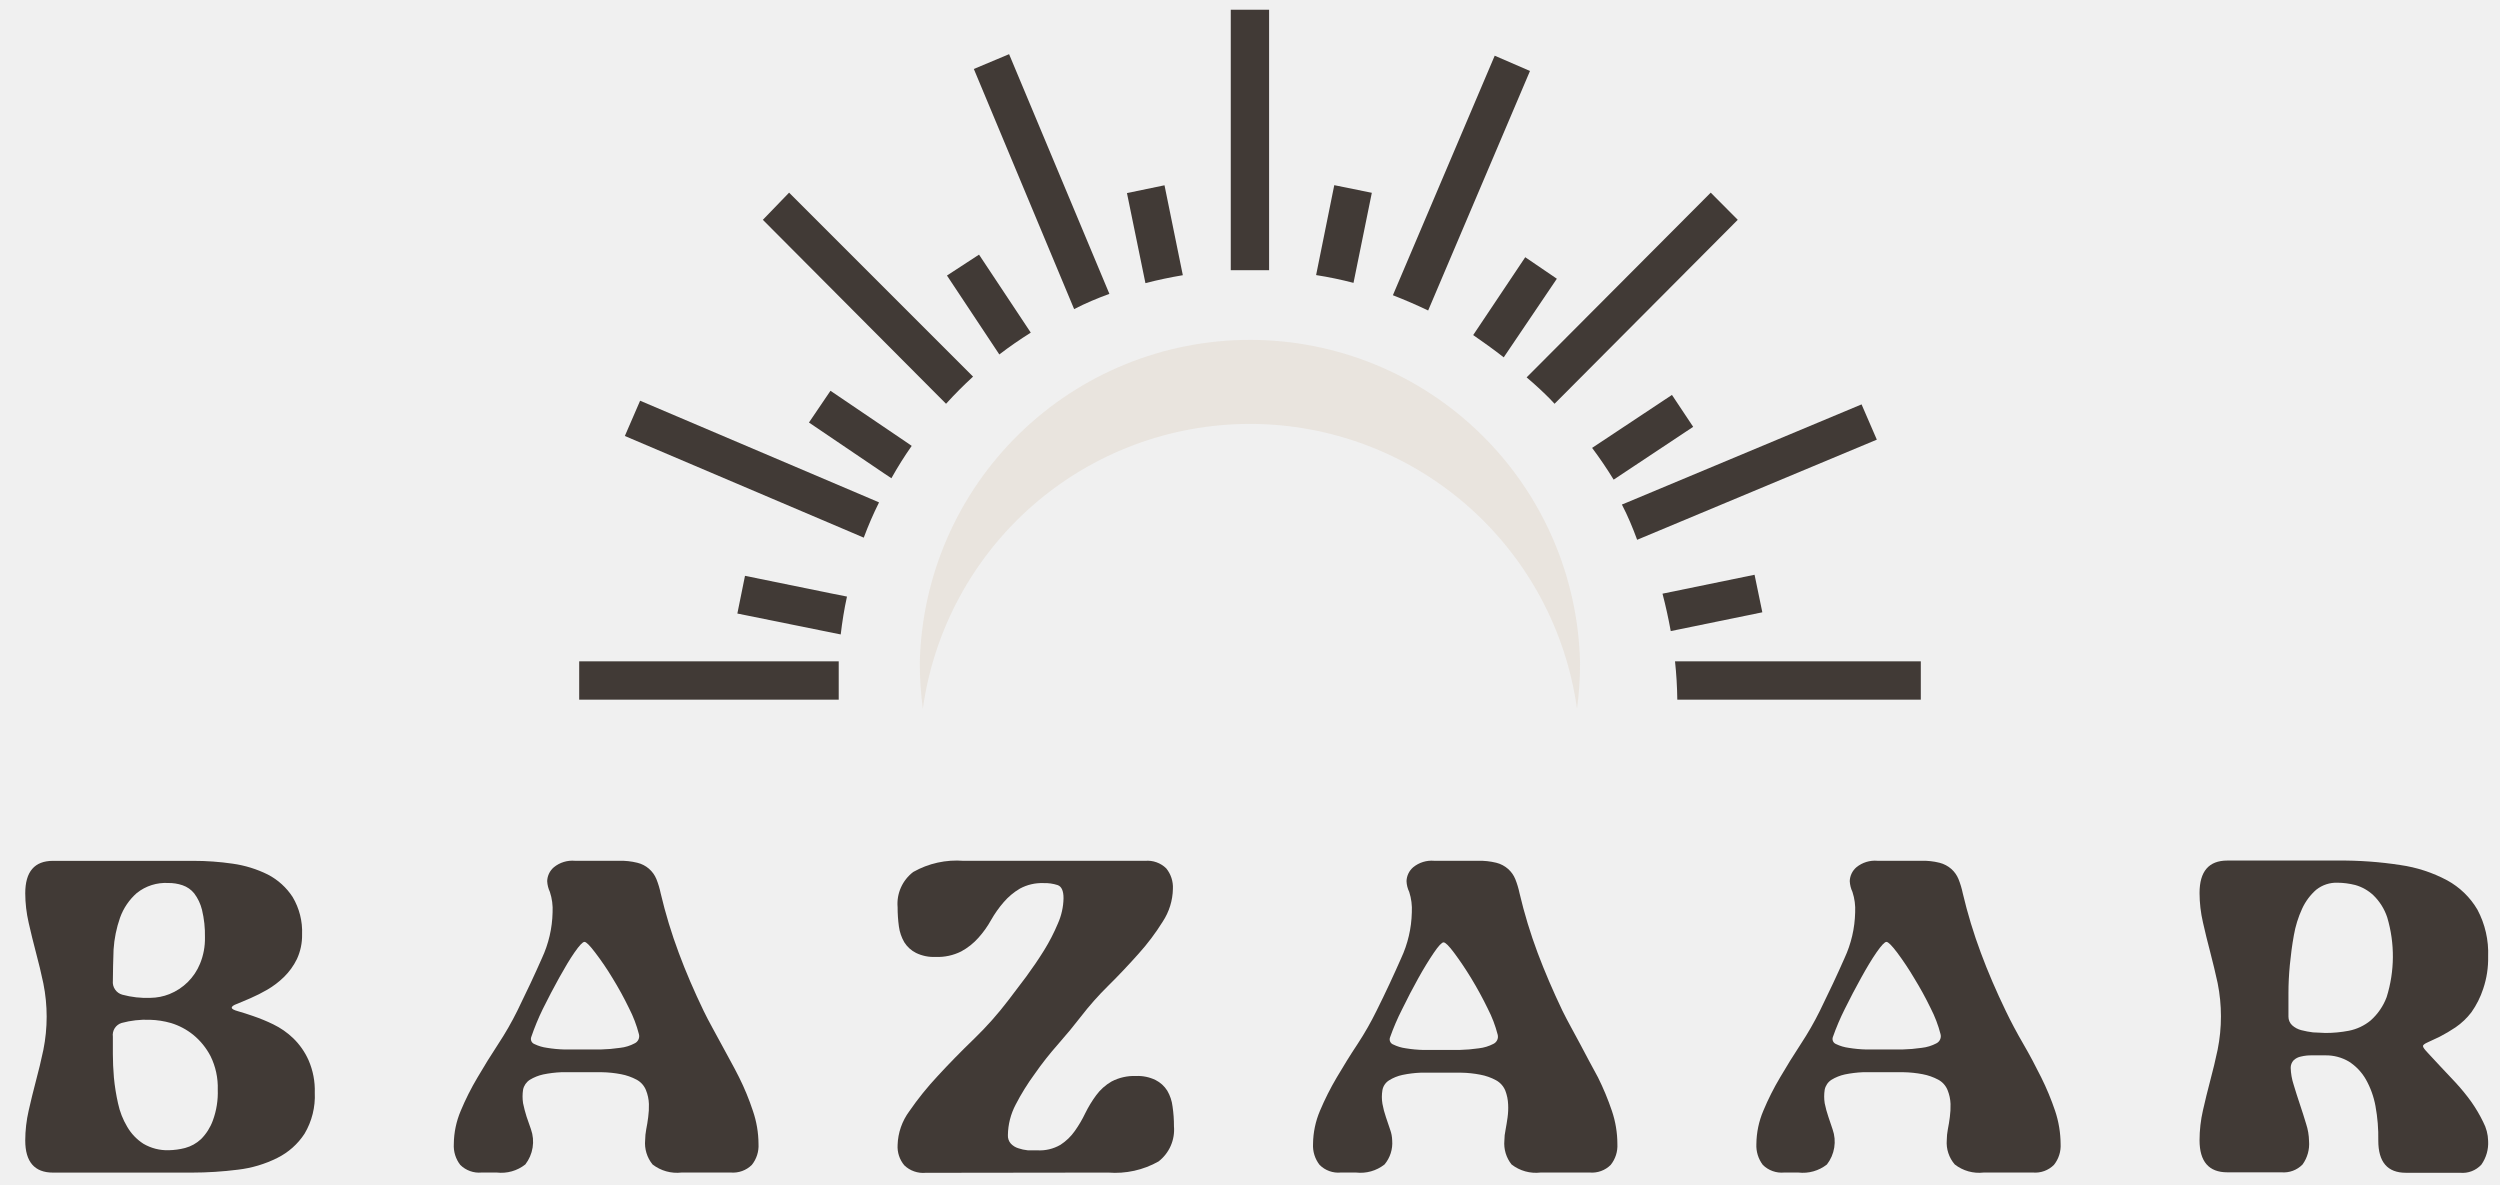
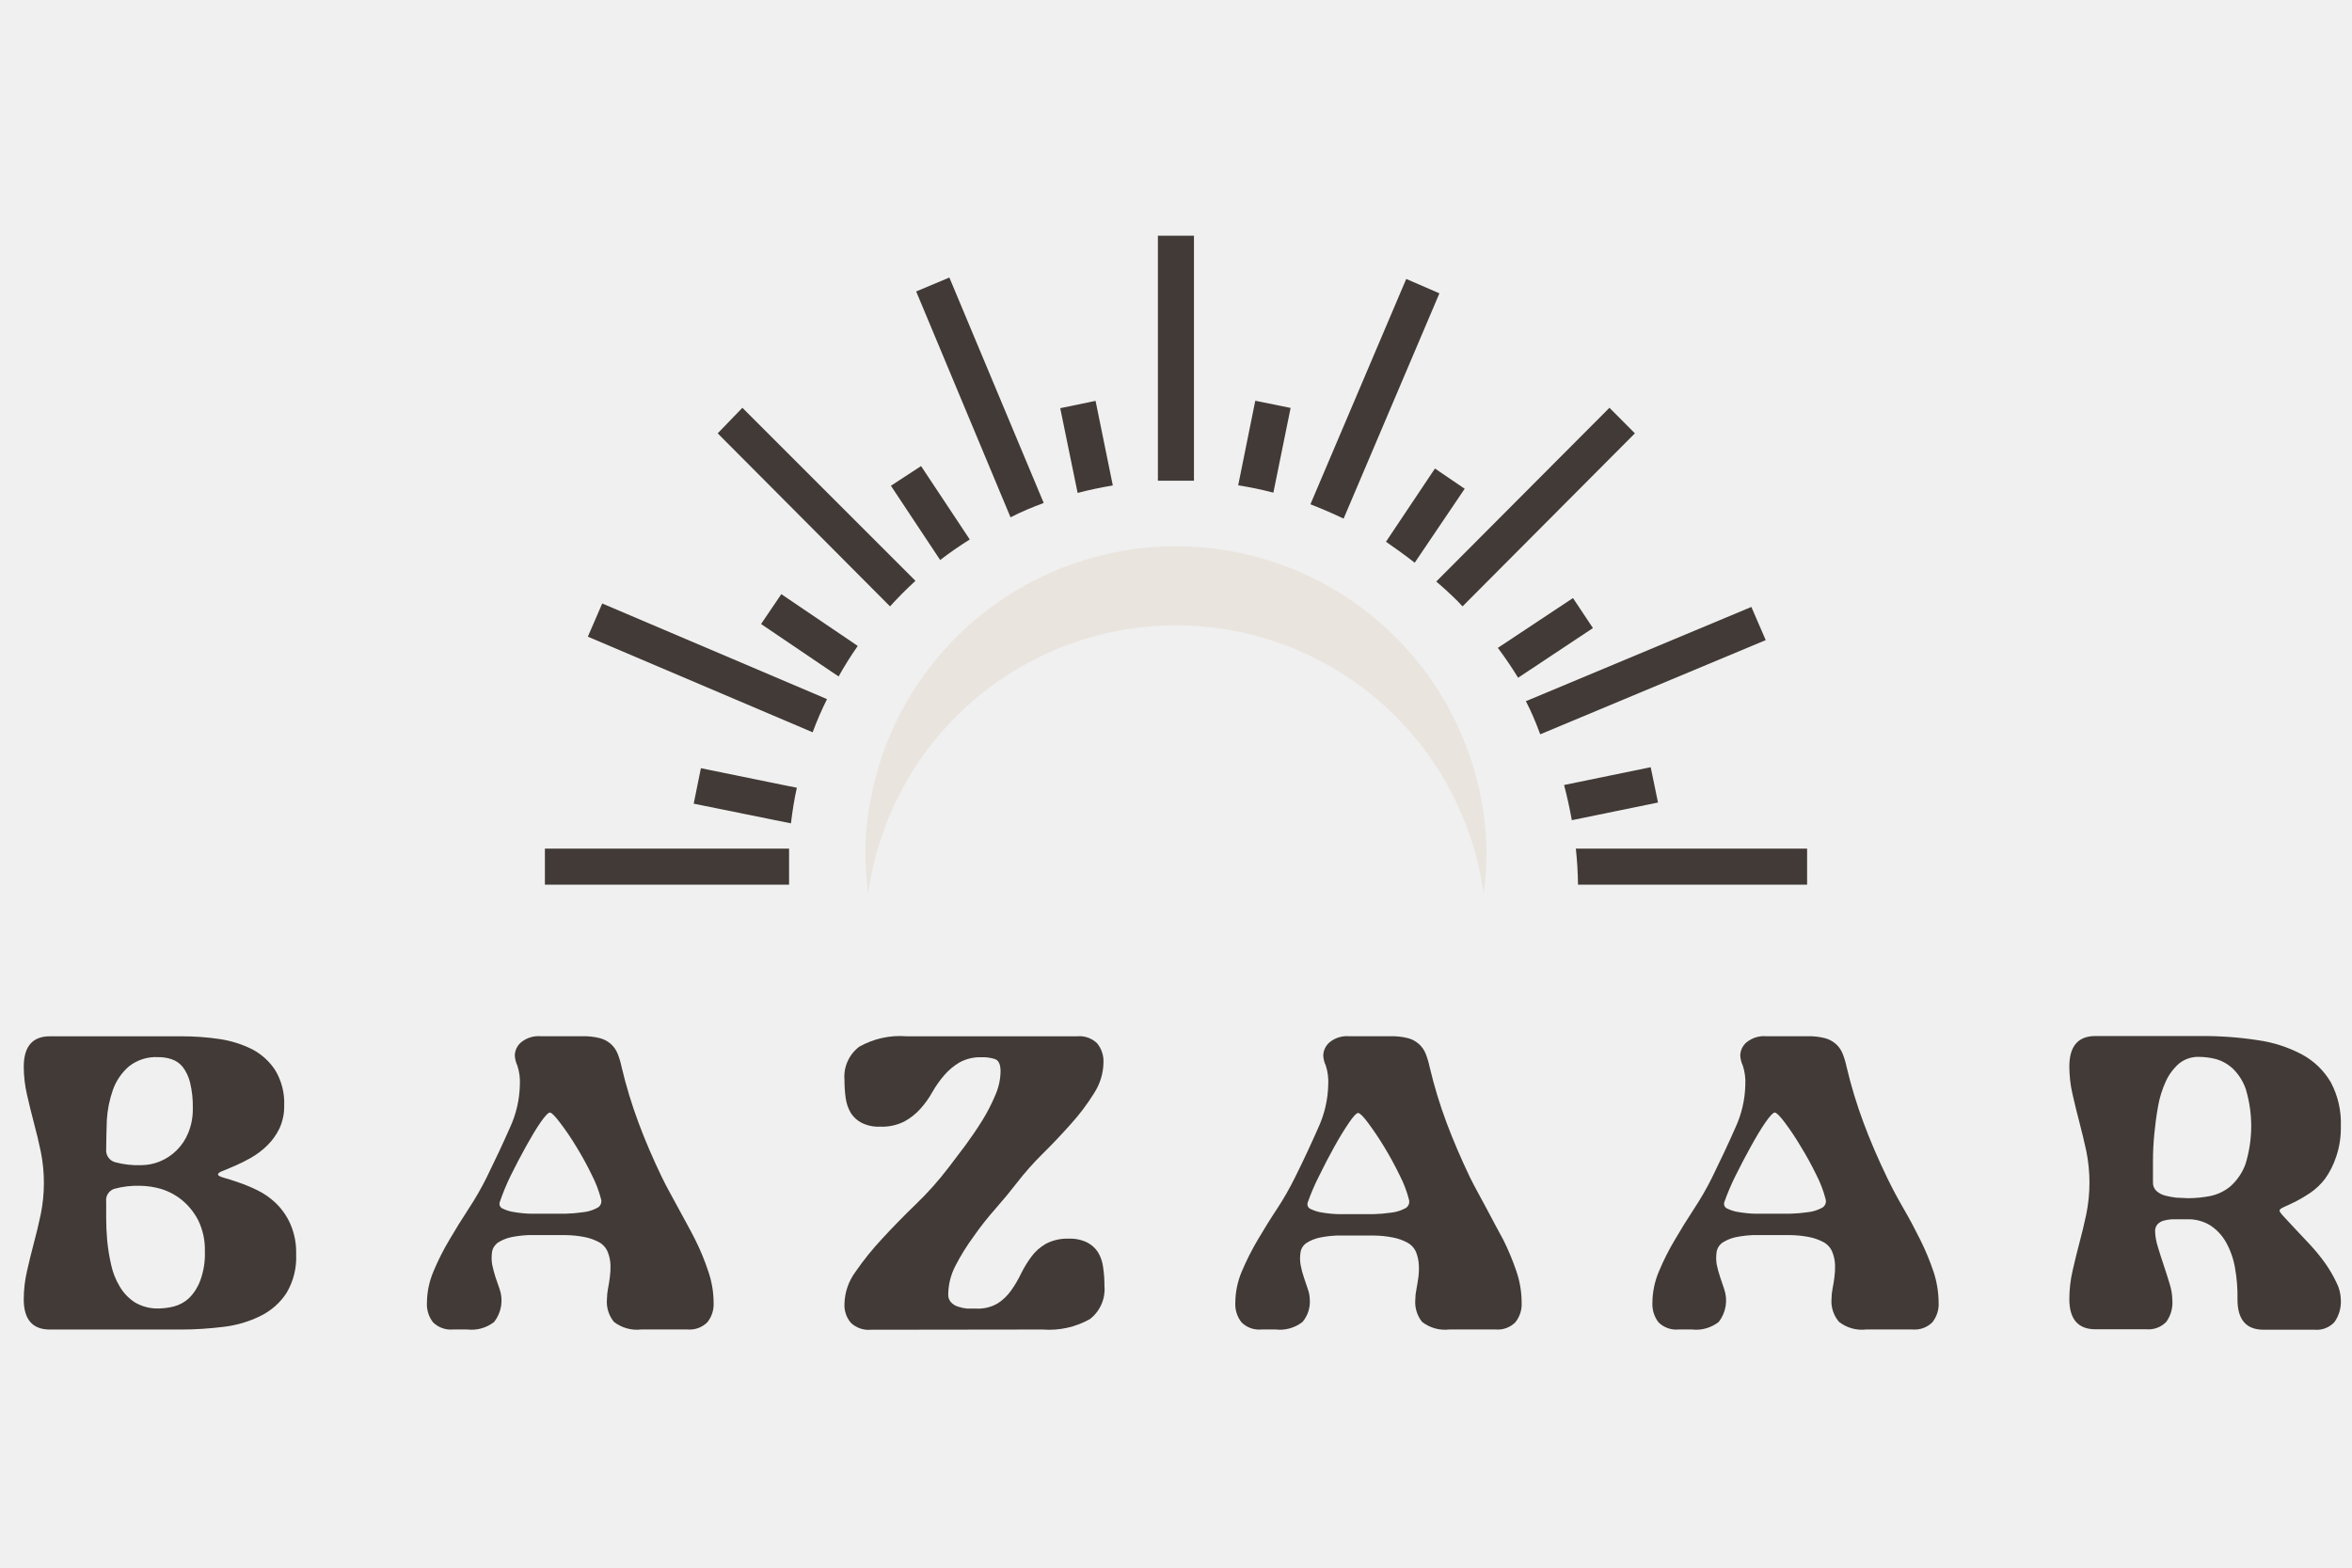
- <svg xmlns="http://www.w3.org/2000/svg" width="192" height="91" viewBox="0 0 192 91" fill="none">
+ <svg xmlns="http://www.w3.org/2000/svg" width="60" id="logo-att" height="40" viewBox="0 0 192 91" fill="none">
  <g clipPath="url(#clip0_21_1584)">
    <path d="M96 32.556C89.877 32.557 83.961 34.772 79.343 38.793C74.726 42.814 71.718 48.369 70.875 54.434C70.718 53.268 70.639 52.093 70.64 50.916C70.783 44.286 73.517 37.976 78.256 33.338C82.995 28.699 89.363 26.102 95.994 26.102C102.626 26.102 108.993 28.699 113.733 33.338C118.472 37.976 121.206 44.286 121.348 50.916C121.349 52.093 121.271 53.268 121.114 54.434C120.271 48.371 117.265 42.818 112.65 38.797C108.034 34.776 102.121 32.56 96 32.556Z" fill="#E9E4DE" />
    <path d="M57.216 44.223L63.816 45.571L65.048 45.817C64.837 46.767 64.684 47.74 64.567 48.725L63.172 48.444L56.629 47.119L57.216 44.223Z" fill="#413A36" />
    <path d="M102.472 14.221L105.356 14.807L103.949 21.724C103.002 21.477 102.044 21.277 101.077 21.126L102.472 14.221Z" fill="#413A36" />
    <path d="M128.406 30.33L130.036 32.781L123.928 36.837C123.412 35.993 122.861 35.184 122.274 34.398L128.406 30.33Z" fill="#413A36" />
    <path d="M75.189 19.555L79.163 25.546C78.331 26.073 77.522 26.625 76.748 27.223L76.678 27.117L72.727 21.161L75.189 19.555Z" fill="#413A36" />
    <path d="M89.434 14.23L90.841 21.136C89.868 21.3 88.907 21.5 87.969 21.746L86.55 14.828L89.434 14.23Z" fill="#413A36" />
    <path d="M134.75 44.141L135.347 47.025L128.313 48.467C128.137 47.494 127.926 46.532 127.68 45.594L134.75 44.141Z" fill="#413A36" />
    <path d="M63.781 30.012L69.561 33.928L70.019 34.244C69.456 35.045 68.936 35.875 68.459 36.73L67.861 36.331L62.128 32.45L63.781 30.012Z" fill="#413A36" />
    <path d="M117.139 19.754L119.566 21.407L115.486 27.445C114.712 26.835 113.915 26.273 113.141 25.733L117.139 19.754Z" fill="#413A36" />
    <path d="M44.482 50.789H64.414C64.414 51.305 64.414 51.833 64.414 52.348V52.77C64.414 53.099 64.414 53.415 64.414 53.732H44.482V50.789Z" fill="#413A36" />
    <path d="M128.641 50.789H147.518V53.732H128.817C128.805 52.747 128.747 51.762 128.641 50.789Z" fill="#413A36" />
    <path d="M94.523 0.748H97.466V20.75C96.985 20.75 96.493 20.75 96 20.75C95.508 20.75 95.015 20.75 94.523 20.75V0.748Z" fill="#413A36" />
    <path d="M60.603 14.795L74.731 28.923C74.005 29.591 73.313 30.283 72.656 31.01L58.587 16.882L60.603 14.795Z" fill="#413A36" />
    <path d="M131.384 14.795L133.46 16.882L119.39 31.01L119.003 30.599C118.441 30.037 117.854 29.497 117.245 28.982L131.384 14.795Z" fill="#413A36" />
    <path d="M114.794 4.277L117.503 5.45L109.682 23.846C108.803 23.423 107.9 23.037 106.974 22.673L114.794 4.277Z" fill="#413A36" />
    <path d="M49.161 30.775L66.747 38.256L67.51 38.584C67.071 39.465 66.679 40.369 66.337 41.292L65.434 40.905L47.988 33.484L49.161 30.775Z" fill="#413A36" />
    <path d="M142.968 31.057L144.14 33.765L126.237 41.245L125.733 41.456C125.393 40.53 125.018 39.627 124.561 38.748L124.936 38.596L142.968 31.057Z" fill="#413A36" />
    <path d="M77.498 4.16L85.201 22.568C84.275 22.908 83.372 23.283 82.493 23.74L74.79 5.297L77.498 4.16Z" fill="#413A36" />
    <path d="M17.799 77.392C17.799 77.482 17.953 77.572 18.278 77.662C18.603 77.752 18.991 77.878 19.461 78.04C19.982 78.218 20.492 78.428 20.987 78.67C21.549 78.942 22.064 79.3 22.514 79.732C23.013 80.215 23.415 80.79 23.697 81.424C24.039 82.21 24.202 83.061 24.175 83.917C24.227 85.021 23.954 86.116 23.39 87.068C22.872 87.865 22.148 88.508 21.294 88.931C20.349 89.404 19.328 89.708 18.278 89.831C17.104 89.98 15.921 90.055 14.737 90.056H4.071C2.653 90.056 1.939 89.228 1.939 87.59C1.941 86.817 2.029 86.047 2.201 85.295C2.373 84.547 2.554 83.782 2.761 83.008C2.969 82.234 3.159 81.442 3.33 80.632C3.668 78.947 3.668 77.213 3.33 75.528C3.162 74.73 2.972 73.938 2.761 73.152C2.554 72.378 2.373 71.613 2.201 70.866C2.03 70.125 1.942 69.367 1.939 68.607C1.939 66.941 2.653 66.113 4.071 66.113H14.846C15.855 66.112 16.863 66.184 17.862 66.329C18.805 66.46 19.72 66.743 20.572 67.166C21.347 67.568 22.003 68.163 22.477 68.895C22.99 69.759 23.241 70.753 23.2 71.757C23.214 72.412 23.078 73.061 22.803 73.656C22.553 74.168 22.217 74.634 21.809 75.033C21.421 75.412 20.987 75.742 20.518 76.014C20.102 76.254 19.674 76.47 19.235 76.662L18.233 77.086C17.925 77.194 17.799 77.293 17.799 77.392ZM8.668 75.33C8.644 75.564 8.703 75.798 8.836 75.992C8.968 76.187 9.164 76.328 9.391 76.392C10.094 76.582 10.821 76.664 11.549 76.635C12.05 76.63 12.546 76.532 13.012 76.347C13.54 76.135 14.02 75.82 14.424 75.419C14.827 75.019 15.146 74.542 15.361 74.016C15.626 73.371 15.755 72.679 15.74 71.982C15.755 71.273 15.679 70.566 15.514 69.876C15.402 69.42 15.2 68.992 14.918 68.616C14.684 68.323 14.37 68.105 14.015 67.986C13.666 67.868 13.299 67.81 12.931 67.814C12.057 67.763 11.195 68.035 10.511 68.58C9.925 69.093 9.481 69.747 9.219 70.479C8.942 71.269 8.775 72.092 8.722 72.927C8.695 73.8 8.668 74.61 8.668 75.33ZM8.668 79.615V80.965C8.668 81.523 8.695 82.123 8.749 82.765C8.812 83.428 8.918 84.087 9.065 84.737C9.198 85.371 9.436 85.98 9.77 86.537C10.075 87.064 10.503 87.512 11.016 87.842C11.604 88.186 12.277 88.358 12.958 88.337C13.382 88.329 13.803 88.272 14.213 88.166C14.673 88.043 15.095 87.808 15.442 87.482C15.842 87.079 16.151 86.593 16.345 86.06C16.625 85.299 16.754 84.493 16.724 83.683C16.752 82.796 16.563 81.916 16.173 81.118C15.845 80.484 15.39 79.923 14.837 79.471C14.333 79.066 13.757 78.76 13.139 78.571C12.607 78.418 12.057 78.333 11.504 78.319C10.776 78.29 10.048 78.372 9.345 78.562C9.125 78.628 8.936 78.771 8.812 78.964C8.688 79.157 8.637 79.388 8.668 79.615Z" fill="#413A36" />
    <path d="M49.547 87.558C49.55 87.283 49.577 87.009 49.629 86.739C49.692 86.442 49.737 86.126 49.782 85.793C49.828 85.46 49.846 85.122 49.836 84.785C49.824 84.421 49.747 84.061 49.61 83.723C49.474 83.381 49.221 83.098 48.897 82.922C48.52 82.721 48.115 82.578 47.696 82.499C47.208 82.405 46.712 82.354 46.215 82.346C45.691 82.346 45.185 82.346 44.706 82.346C44.228 82.346 43.622 82.346 43.108 82.346C42.64 82.366 42.175 82.423 41.717 82.517C41.353 82.597 41.005 82.737 40.687 82.931C40.555 83.017 40.442 83.128 40.353 83.257C40.265 83.387 40.203 83.533 40.172 83.687C40.119 84.033 40.119 84.385 40.172 84.731C40.245 85.081 40.335 85.426 40.443 85.766C40.561 86.109 40.669 86.433 40.778 86.73C40.937 87.18 40.981 87.663 40.905 88.135C40.83 88.606 40.636 89.052 40.344 89.43C40.037 89.672 39.685 89.852 39.309 89.958C38.932 90.065 38.538 90.096 38.149 90.051H36.984C36.685 90.079 36.384 90.041 36.102 89.939C35.819 89.838 35.562 89.677 35.349 89.466C34.993 89.007 34.817 88.434 34.853 87.855C34.861 86.979 35.043 86.114 35.386 85.307C35.754 84.423 36.186 83.566 36.677 82.742C37.174 81.887 37.707 81.032 38.267 80.177C38.806 79.359 39.295 78.508 39.73 77.629C40.434 76.198 41.066 74.848 41.617 73.597C42.133 72.49 42.413 71.289 42.439 70.069C42.468 69.538 42.397 69.007 42.232 68.502C42.109 68.242 42.039 67.961 42.024 67.674C42.029 67.47 42.078 67.269 42.167 67.084C42.256 66.9 42.382 66.736 42.539 66.603C42.992 66.235 43.572 66.057 44.155 66.108H47.515C47.999 66.093 48.482 66.144 48.951 66.261C49.278 66.34 49.581 66.496 49.836 66.715C50.09 66.934 50.289 67.21 50.414 67.521C50.554 67.871 50.663 68.233 50.739 68.602C51.106 70.156 51.57 71.686 52.13 73.183C52.663 74.623 53.304 76.108 54.036 77.629C54.442 78.476 54.939 79.322 55.391 80.177C55.842 81.032 56.339 81.887 56.764 82.742C57.177 83.571 57.53 84.428 57.82 85.307C58.103 86.127 58.249 86.988 58.254 87.855C58.288 88.437 58.105 89.011 57.739 89.466C57.528 89.674 57.274 89.834 56.995 89.935C56.716 90.036 56.418 90.075 56.122 90.051H52.347C51.55 90.144 50.749 89.921 50.116 89.43C49.688 88.904 49.484 88.232 49.547 87.558ZM40.795 79.655C40.76 79.759 40.767 79.872 40.814 79.971C40.861 80.07 40.945 80.147 41.048 80.186C41.353 80.333 41.679 80.43 42.015 80.474C42.457 80.547 42.904 80.589 43.352 80.6H44.706H46.133C46.632 80.588 47.13 80.546 47.623 80.474C48.012 80.432 48.39 80.316 48.734 80.132C48.866 80.073 48.972 79.968 49.033 79.838C49.095 79.707 49.107 79.559 49.069 79.421C48.891 78.731 48.636 78.064 48.31 77.431C47.925 76.636 47.5 75.862 47.036 75.109C46.63 74.434 46.187 73.782 45.709 73.156C45.293 72.607 45.022 72.337 44.887 72.337C44.751 72.337 44.498 72.607 44.128 73.138C43.758 73.669 43.37 74.326 42.945 75.091C42.521 75.856 42.105 76.648 41.69 77.486C41.346 78.189 41.048 78.914 40.795 79.655Z" fill="#413A36" />
    <path d="M71.094 90.072C70.795 90.1 70.493 90.063 70.209 89.963C69.925 89.864 69.666 89.705 69.45 89.496C69.086 89.061 68.902 88.504 68.936 87.939C68.963 87 69.278 86.093 69.839 85.338C70.496 84.385 71.224 83.483 72.015 82.637C72.87 81.707 73.797 80.759 74.797 79.793C75.757 78.866 76.645 77.867 77.452 76.805L78.816 75.004C79.304 74.338 79.764 73.663 80.189 72.979C80.594 72.324 80.948 71.638 81.246 70.927C81.519 70.314 81.667 69.653 81.679 68.983C81.679 68.407 81.526 68.083 81.228 67.975C80.875 67.861 80.505 67.809 80.135 67.822C79.505 67.799 78.882 67.945 78.328 68.245C77.858 68.522 77.437 68.875 77.082 69.289C76.715 69.712 76.392 70.17 76.116 70.657C75.843 71.148 75.516 71.607 75.14 72.025C74.764 72.447 74.318 72.8 73.822 73.069C73.209 73.376 72.528 73.522 71.844 73.492C71.329 73.515 70.817 73.41 70.353 73.186C69.983 73.001 69.671 72.718 69.45 72.367C69.233 71.993 69.092 71.58 69.035 71.152C68.968 70.66 68.935 70.164 68.936 69.667C68.892 69.153 68.98 68.636 69.19 68.164C69.4 67.692 69.725 67.28 70.137 66.967C71.313 66.301 72.663 66.004 74.011 66.112H87.947C88.242 66.085 88.54 66.123 88.819 66.223C89.098 66.322 89.352 66.481 89.564 66.688C89.925 67.131 90.109 67.692 90.079 68.263C90.063 69.156 89.793 70.027 89.302 70.774C88.754 71.656 88.128 72.487 87.432 73.258C86.701 74.077 85.933 74.897 85.12 75.698C84.362 76.444 83.656 77.241 83.007 78.083C82.501 78.74 81.923 79.442 81.273 80.18C80.622 80.918 80.008 81.692 79.466 82.475C78.917 83.222 78.428 84.011 78.003 84.834C77.623 85.556 77.418 86.358 77.407 87.174C77.399 87.293 77.415 87.412 77.454 87.525C77.493 87.638 77.553 87.742 77.633 87.831C77.787 87.994 77.979 88.114 78.193 88.182C78.433 88.265 78.681 88.319 78.933 88.344H79.638C80.269 88.386 80.898 88.239 81.444 87.921C81.877 87.641 82.251 87.281 82.546 86.859C82.853 86.427 83.122 85.969 83.35 85.491C83.586 85.011 83.864 84.553 84.181 84.123C84.497 83.69 84.9 83.329 85.364 83.061C85.945 82.756 86.596 82.61 87.252 82.637C87.766 82.614 88.278 82.72 88.742 82.944C89.112 83.129 89.425 83.412 89.645 83.763C89.863 84.135 90.002 84.549 90.052 84.978C90.126 85.481 90.163 85.99 90.16 86.499C90.204 87.012 90.119 87.527 89.912 87.999C89.706 88.47 89.384 88.883 88.977 89.199C87.803 89.863 86.457 90.16 85.111 90.054L71.094 90.072Z" fill="#413A36" />
    <path d="M115.536 87.594C115.537 87.318 115.567 87.044 115.626 86.775C115.68 86.477 115.735 86.162 115.78 85.829C115.827 85.496 115.842 85.158 115.825 84.821C115.811 84.458 115.738 84.099 115.608 83.759C115.468 83.417 115.212 83.133 114.886 82.958C114.51 82.755 114.104 82.613 113.684 82.535C113.199 82.441 112.706 82.389 112.212 82.382C111.679 82.382 111.174 82.382 110.695 82.382C110.216 82.382 109.62 82.382 109.105 82.382C108.638 82.401 108.173 82.458 107.714 82.553C107.349 82.63 107.001 82.77 106.685 82.967C106.55 83.05 106.435 83.16 106.346 83.29C106.257 83.421 106.197 83.568 106.17 83.723C106.112 84.069 106.112 84.422 106.17 84.767C106.234 85.119 106.324 85.465 106.441 85.802L106.766 86.766C106.861 87.028 106.913 87.305 106.92 87.585C106.974 88.253 106.763 88.915 106.333 89.43C106.026 89.672 105.674 89.851 105.297 89.958C104.921 90.064 104.527 90.096 104.138 90.051H102.973C102.675 90.079 102.375 90.041 102.094 89.94C101.813 89.839 101.558 89.677 101.347 89.466C100.988 89.008 100.808 88.435 100.841 87.855C100.85 86.979 101.031 86.114 101.374 85.307C101.746 84.424 102.178 83.567 102.666 82.742C103.171 81.887 103.695 81.032 104.264 80.177C104.801 79.358 105.287 78.507 105.718 77.629C106.432 76.198 107.055 74.848 107.606 73.597C108.121 72.49 108.401 71.289 108.428 70.069C108.458 69.539 108.391 69.008 108.229 68.502C108.103 68.244 108.032 67.962 108.021 67.674C108.027 67.47 108.076 67.269 108.165 67.084C108.253 66.9 108.38 66.736 108.536 66.603C108.987 66.235 109.564 66.058 110.144 66.108H113.477C113.963 66.093 114.449 66.144 114.922 66.261C115.257 66.346 115.566 66.51 115.825 66.738C116.067 66.953 116.255 67.221 116.376 67.521C116.516 67.871 116.624 68.233 116.701 68.601C117.067 70.156 117.532 71.686 118.092 73.183C118.634 74.623 119.269 76.105 119.997 77.629C120.413 78.475 120.901 79.322 121.352 80.177C121.804 81.032 122.255 81.887 122.725 82.742C123.138 83.572 123.494 84.429 123.791 85.307C124.07 86.128 124.214 86.988 124.215 87.855C124.249 88.437 124.066 89.011 123.7 89.466C123.491 89.674 123.239 89.834 122.961 89.935C122.684 90.036 122.387 90.076 122.093 90.051H118.318C117.521 90.146 116.719 89.923 116.087 89.43C115.674 88.91 115.477 88.253 115.536 87.594ZM106.748 79.691C106.713 79.796 106.721 79.91 106.77 80.009C106.819 80.109 106.905 80.185 107.01 80.222C107.311 80.369 107.635 80.466 107.967 80.51C108.409 80.583 108.856 80.625 109.304 80.636H110.659H112.086C112.585 80.624 113.082 80.582 113.576 80.51C113.967 80.466 114.347 80.35 114.696 80.168C114.825 80.106 114.928 80 114.987 79.871C115.047 79.741 115.058 79.594 115.021 79.457C114.843 78.767 114.589 78.1 114.262 77.467C113.874 76.666 113.45 75.892 112.998 75.145C112.546 74.398 112.095 73.741 111.688 73.192C111.282 72.643 111.002 72.373 110.866 72.373C110.731 72.373 110.478 72.643 110.117 73.174C109.756 73.705 109.349 74.362 108.925 75.127C108.5 75.892 108.085 76.684 107.678 77.521C107.32 78.223 107.009 78.948 106.748 79.691Z" fill="#413A36" />
    <path d="M149.512 87.558C149.514 87.283 149.542 87.009 149.593 86.739C149.656 86.442 149.702 86.126 149.747 85.793C149.792 85.46 149.81 85.122 149.801 84.785C149.789 84.421 149.712 84.061 149.575 83.723C149.439 83.381 149.186 83.098 148.862 82.922C148.485 82.721 148.08 82.578 147.66 82.499C147.172 82.405 146.677 82.354 146.179 82.346C145.655 82.346 145.15 82.346 144.671 82.346C144.192 82.346 143.587 82.346 143.072 82.346C142.605 82.366 142.14 82.423 141.682 82.517C141.318 82.597 140.97 82.737 140.652 82.931C140.52 83.017 140.406 83.128 140.318 83.257C140.23 83.387 140.168 83.533 140.137 83.687C140.083 84.033 140.083 84.385 140.137 84.731C140.208 85.082 140.302 85.428 140.417 85.766C140.525 86.109 140.634 86.433 140.742 86.73C140.902 87.18 140.946 87.663 140.87 88.135C140.794 88.606 140.601 89.052 140.309 89.43C140.002 89.672 139.65 89.852 139.273 89.958C138.897 90.065 138.503 90.096 138.114 90.051H137.021C136.722 90.079 136.421 90.041 136.139 89.939C135.856 89.838 135.599 89.677 135.386 89.466C135.035 89.004 134.859 88.433 134.89 87.855C134.899 86.979 135.08 86.114 135.423 85.307C135.791 84.423 136.223 83.566 136.714 82.742C137.211 81.887 137.744 81.032 138.304 80.177C138.843 79.359 139.332 78.508 139.767 77.629C140.471 76.198 141.104 74.848 141.654 73.597C142.17 72.49 142.45 71.289 142.476 70.069C142.505 69.538 142.434 69.007 142.269 68.502C142.146 68.242 142.076 67.961 142.061 67.674C142.066 67.47 142.115 67.269 142.204 67.084C142.293 66.9 142.419 66.736 142.576 66.603C143.029 66.235 143.609 66.057 144.192 66.108H147.525C148.009 66.092 148.492 66.144 148.961 66.261C149.295 66.347 149.605 66.511 149.864 66.738C150.106 66.954 150.294 67.222 150.415 67.521C150.555 67.871 150.664 68.233 150.74 68.602C151.107 70.156 151.571 71.686 152.131 73.183C152.664 74.623 153.305 76.108 154.037 77.629C154.443 78.476 154.895 79.322 155.392 80.177C155.888 81.032 156.34 81.887 156.764 82.742C157.177 83.572 157.533 84.429 157.83 85.307C158.106 86.129 158.249 86.989 158.255 87.855C158.289 88.437 158.105 89.011 157.74 89.466C157.531 89.674 157.278 89.834 157.001 89.935C156.723 90.036 156.427 90.076 156.132 90.051H152.348C151.554 90.145 150.755 89.921 150.126 89.43C149.905 89.174 149.736 88.876 149.631 88.555C149.525 88.234 149.485 87.895 149.512 87.558ZM140.76 79.655C140.725 79.759 140.732 79.872 140.779 79.971C140.826 80.07 140.91 80.147 141.013 80.186C141.318 80.333 141.644 80.43 141.98 80.474C142.422 80.547 142.868 80.589 143.316 80.6H144.671H146.098C146.597 80.588 147.094 80.546 147.588 80.474C147.98 80.431 148.36 80.315 148.708 80.132C148.837 80.07 148.94 79.965 148.999 79.835C149.059 79.705 149.071 79.558 149.033 79.421C148.856 78.731 148.601 78.064 148.275 77.431C147.89 76.636 147.465 75.862 147.001 75.109C146.603 74.435 146.169 73.783 145.701 73.156C145.285 72.607 145.014 72.337 144.879 72.337C144.743 72.337 144.49 72.607 144.12 73.138C143.75 73.669 143.361 74.326 142.937 75.091C142.512 75.856 142.097 76.648 141.682 77.486C141.329 78.189 141.021 78.913 140.76 79.655Z" fill="#413A36" />
    <path d="M175.925 82.014C175.939 82.451 176.015 82.885 176.151 83.301C176.295 83.787 176.458 84.291 176.629 84.804C176.801 85.317 176.963 85.822 177.108 86.308C177.249 86.735 177.325 87.181 177.334 87.631C177.388 88.271 177.212 88.909 176.837 89.431C176.627 89.647 176.371 89.813 176.088 89.917C175.805 90.021 175.503 90.061 175.202 90.034H171.057C169.639 90.034 168.925 89.206 168.925 87.568C168.927 86.795 169.014 86.025 169.187 85.272C169.359 84.525 169.539 83.76 169.747 82.986C169.955 82.212 170.145 81.42 170.316 80.61C170.653 78.925 170.653 77.191 170.316 75.506C170.142 74.708 169.952 73.916 169.747 73.13C169.539 72.356 169.359 71.591 169.187 70.844C169.015 70.103 168.928 69.345 168.925 68.585C168.925 66.919 169.639 66.091 171.057 66.091H179.565C181.161 66.076 182.756 66.19 184.333 66.433C185.598 66.611 186.821 67.01 187.946 67.612C188.91 68.139 189.713 68.917 190.267 69.863C190.856 70.969 191.139 72.212 191.089 73.463C191.107 74.304 190.979 75.141 190.71 75.938C190.5 76.58 190.196 77.187 189.806 77.739C189.465 78.188 189.053 78.58 188.587 78.9C188.195 79.163 187.788 79.404 187.368 79.62C186.998 79.8 186.691 79.944 186.465 80.043C186.239 80.142 186.085 80.241 186.085 80.34C186.085 80.439 186.212 80.601 186.465 80.871L187.368 81.843L188.587 83.139C189.024 83.612 189.431 84.111 189.806 84.633C190.149 85.121 190.451 85.636 190.71 86.173C190.948 86.62 191.077 87.116 191.089 87.622C191.127 88.272 190.942 88.916 190.565 89.449C190.359 89.671 190.104 89.843 189.821 89.95C189.537 90.058 189.233 90.099 188.93 90.07H184.776C183.358 90.07 182.653 89.242 182.653 87.604C182.67 86.714 182.598 85.824 182.437 84.948C182.306 84.221 182.052 83.521 181.687 82.878C181.371 82.332 180.928 81.869 180.395 81.528C179.849 81.206 179.224 81.041 178.589 81.051H177.56C177.277 81.045 176.995 81.075 176.72 81.141C176.506 81.181 176.309 81.281 176.151 81.429C176.002 81.588 175.921 81.797 175.925 82.014ZM179.537 67.792C178.939 67.769 178.353 67.96 177.885 68.332C177.425 68.737 177.055 69.234 176.801 69.791C176.503 70.439 176.291 71.123 176.169 71.825C176.033 72.581 175.934 73.328 175.862 74.084C175.789 74.84 175.753 75.56 175.753 76.271V78.072C175.751 78.196 175.775 78.319 175.823 78.434C175.871 78.549 175.943 78.652 176.033 78.738C176.233 78.919 176.475 79.049 176.738 79.116C177.034 79.193 177.336 79.251 177.641 79.287C177.975 79.287 178.291 79.332 178.589 79.332C179.195 79.333 179.8 79.276 180.395 79.161C181.006 79.04 181.577 78.772 182.057 78.378C182.612 77.888 183.037 77.27 183.295 76.577C183.917 74.587 183.933 72.457 183.34 70.457C183.126 69.808 182.757 69.221 182.265 68.746C181.876 68.384 181.405 68.118 180.892 67.972C180.438 67.856 179.971 67.795 179.501 67.792H179.537Z" fill="#413A36" />
  </g>
  <defs>
    <clipPath id="clip0_21_1584">
      <rect width="192" height="91" fill="white" transform="translate(0 0.748047)" />
    </clipPath>
  </defs>
</svg>
